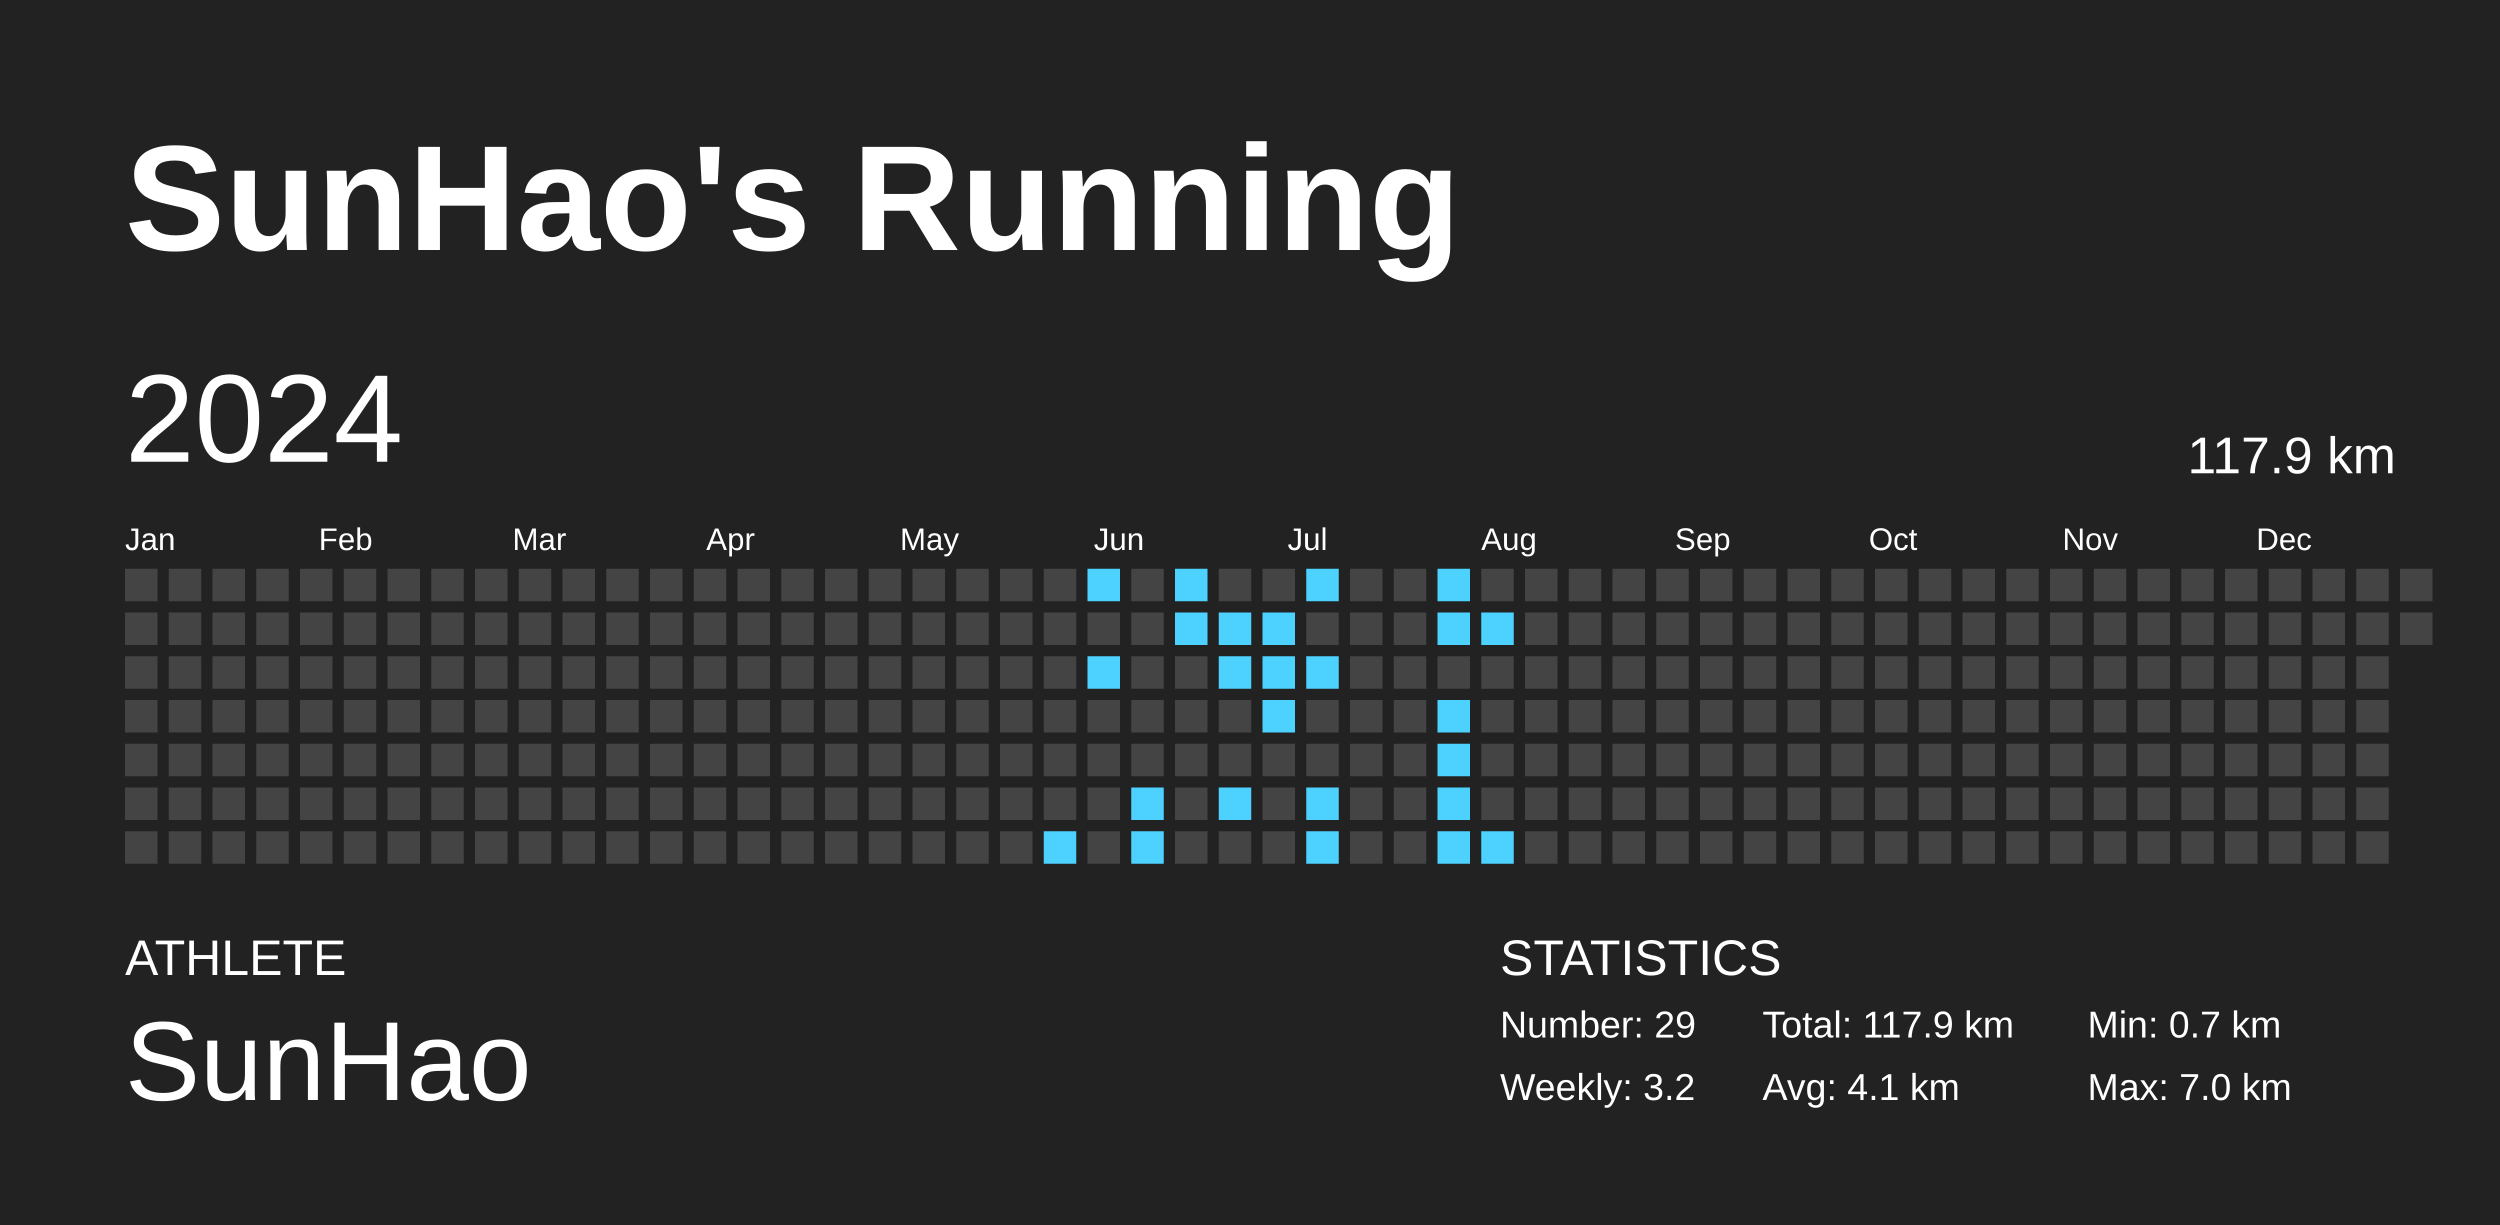
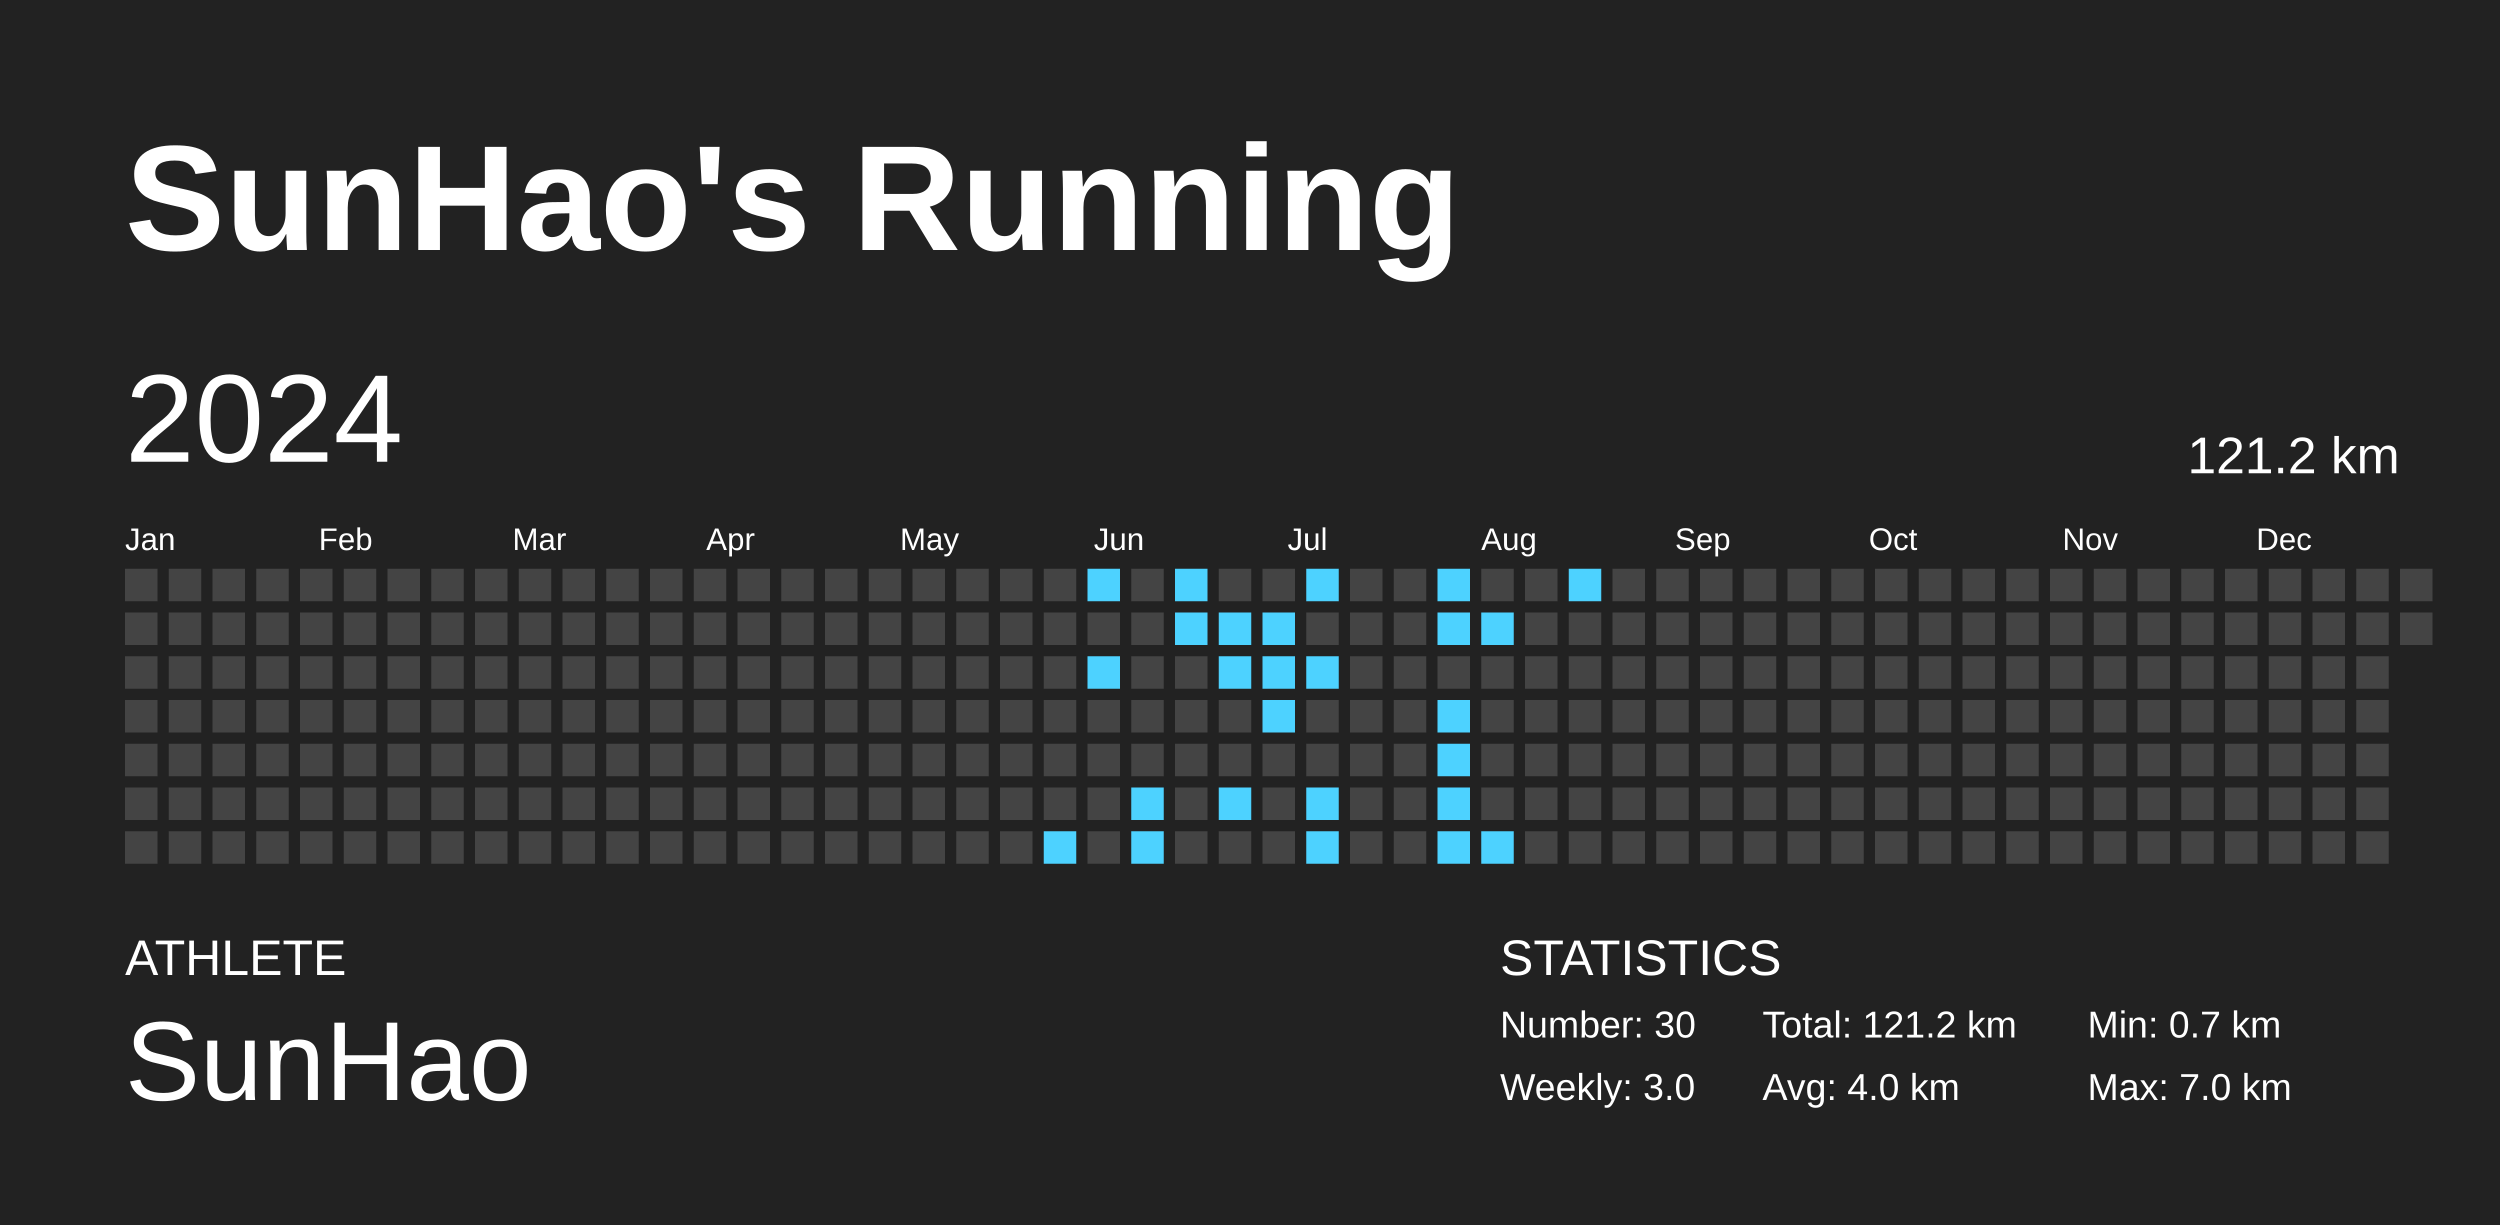
<svg xmlns="http://www.w3.org/2000/svg" baseProfile="full" height="98mm" version="1.1" viewBox="0,0,200,98" width="200mm">
  <defs />
  <rect fill="#222222" height="98" width="200" x="0" y="0" />
  <text fill="#FFFFFF" style="font-size:12px; font-family:Arial; font-weight:bold;" x="10" y="20">SunHao's Running</text>
  <text fill="#FFFFFF" style="font-size:4px; font-family:Arial" x="10" y="78">ATHLETE</text>
  <text fill="#FFFFFF" style="font-size:9px; font-family:Arial" x="10" y="88">SunHao</text>
  <text fill="#FFFFFF" style="font-size:4px; font-family:Arial" x="120" y="78">STATISTICS</text>
-   <text fill="#FFFFFF" style="font-size:3px; font-family:Arial" x="120" y="83">Number: 29</text>
-   <text fill="#FFFFFF" style="font-size:3px; font-family:Arial" x="120" y="88">Weekly: 3.2</text>
-   <text fill="#FFFFFF" style="font-size:3px; font-family:Arial" x="141" y="83">Total: 117.9 km</text>
-   <text fill="#FFFFFF" style="font-size:3px; font-family:Arial" x="141" y="88">Avg: 4.1 km</text>
+   <text fill="#FFFFFF" style="font-size:3px; font-family:Arial" x="120" y="83">Number: 30</text>
+   <text fill="#FFFFFF" style="font-size:3px; font-family:Arial" x="120" y="88">Weekly: 3.0</text>
+   <text fill="#FFFFFF" style="font-size:3px; font-family:Arial" x="141" y="83">Total: 121.2 km</text>
+   <text fill="#FFFFFF" style="font-size:3px; font-family:Arial" x="141" y="88">Avg: 4.0 km</text>
  <text fill="#FFFFFF" style="font-size:3px; font-family:Arial" x="167" y="83">Min: 0.7 km</text>
  <text fill="#FFFFFF" style="font-size:3px; font-family:Arial" x="167" y="88">Max: 7.0 km</text>
  <text dominant-baseline="hanging" fill="#FFFFFF" style="font-size:10.0px; font-family:Arial;" x="10" y="30">2024</text>
-   <text dominant-baseline="hanging" fill="#FFFFFF" style="font-size:4.125px; font-family:Arial;" x="175" y="35">117.9 km</text>
+   <text dominant-baseline="hanging" fill="#FFFFFF" style="font-size:4.125px; font-family:Arial;" x="175" y="35">121.2 km</text>
  <text fill="#FFFFFF" style="font-size:2.5px; font-family:Arial" x="10.0" y="44">Jan</text>
  <text fill="#FFFFFF" style="font-size:2.5px; font-family:Arial" x="25.5" y="44">Feb</text>
  <text fill="#FFFFFF" style="font-size:2.5px; font-family:Arial" x="41.0" y="44">Mar</text>
  <text fill="#FFFFFF" style="font-size:2.5px; font-family:Arial" x="56.5" y="44">Apr</text>
  <text fill="#FFFFFF" style="font-size:2.5px; font-family:Arial" x="72.0" y="44">May</text>
  <text fill="#FFFFFF" style="font-size:2.5px; font-family:Arial" x="87.5" y="44">Jun</text>
  <text fill="#FFFFFF" style="font-size:2.5px; font-family:Arial" x="103.0" y="44">Jul</text>
  <text fill="#FFFFFF" style="font-size:2.5px; font-family:Arial" x="118.5" y="44">Aug</text>
  <text fill="#FFFFFF" style="font-size:2.5px; font-family:Arial" x="134.0" y="44">Sep</text>
  <text fill="#FFFFFF" style="font-size:2.5px; font-family:Arial" x="149.5" y="44">Oct</text>
  <text fill="#FFFFFF" style="font-size:2.5px; font-family:Arial" x="165.0" y="44">Nov</text>
  <text fill="#FFFFFF" style="font-size:2.5px; font-family:Arial" x="180.5" y="44">Dec</text>
  <rect fill="#444444" height="2.6" width="2.6" x="10.0" y="45.5" />
  <rect fill="#444444" height="2.6" width="2.6" x="10.0" y="49.0" />
  <rect fill="#444444" height="2.6" width="2.6" x="10.0" y="52.5" />
  <rect fill="#444444" height="2.6" width="2.6" x="10.0" y="56.0" />
  <rect fill="#444444" height="2.6" width="2.6" x="10.0" y="59.5" />
  <rect fill="#444444" height="2.6" width="2.6" x="10.0" y="63.0" />
  <rect fill="#444444" height="2.6" width="2.6" x="10.0" y="66.5" />
  <rect fill="#444444" height="2.6" width="2.6" x="13.5" y="45.5" />
  <rect fill="#444444" height="2.6" width="2.6" x="13.5" y="49.0" />
  <rect fill="#444444" height="2.6" width="2.6" x="13.5" y="52.5" />
  <rect fill="#444444" height="2.6" width="2.6" x="13.5" y="56.0" />
  <rect fill="#444444" height="2.6" width="2.6" x="13.5" y="59.5" />
  <rect fill="#444444" height="2.6" width="2.6" x="13.5" y="63.0" />
  <rect fill="#444444" height="2.6" width="2.6" x="13.5" y="66.5" />
  <rect fill="#444444" height="2.6" width="2.6" x="17.0" y="45.5" />
  <rect fill="#444444" height="2.6" width="2.6" x="17.0" y="49.0" />
  <rect fill="#444444" height="2.6" width="2.6" x="17.0" y="52.5" />
  <rect fill="#444444" height="2.6" width="2.6" x="17.0" y="56.0" />
  <rect fill="#444444" height="2.6" width="2.6" x="17.0" y="59.5" />
  <rect fill="#444444" height="2.6" width="2.6" x="17.0" y="63.0" />
  <rect fill="#444444" height="2.6" width="2.6" x="17.0" y="66.5" />
  <rect fill="#444444" height="2.6" width="2.6" x="20.5" y="45.5" />
  <rect fill="#444444" height="2.6" width="2.6" x="20.5" y="49.0" />
  <rect fill="#444444" height="2.6" width="2.6" x="20.5" y="52.5" />
  <rect fill="#444444" height="2.6" width="2.6" x="20.5" y="56.0" />
  <rect fill="#444444" height="2.6" width="2.6" x="20.5" y="59.5" />
  <rect fill="#444444" height="2.6" width="2.6" x="20.5" y="63.0" />
  <rect fill="#444444" height="2.6" width="2.6" x="20.5" y="66.5" />
  <rect fill="#444444" height="2.6" width="2.6" x="24.0" y="45.5" />
  <rect fill="#444444" height="2.6" width="2.6" x="24.0" y="49.0" />
  <rect fill="#444444" height="2.6" width="2.6" x="24.0" y="52.5" />
  <rect fill="#444444" height="2.6" width="2.6" x="24.0" y="56.0" />
  <rect fill="#444444" height="2.6" width="2.6" x="24.0" y="59.5" />
  <rect fill="#444444" height="2.6" width="2.6" x="24.0" y="63.0" />
  <rect fill="#444444" height="2.6" width="2.6" x="24.0" y="66.5" />
  <rect fill="#444444" height="2.6" width="2.6" x="27.5" y="45.5" />
  <rect fill="#444444" height="2.6" width="2.6" x="27.5" y="49.0" />
  <rect fill="#444444" height="2.6" width="2.6" x="27.5" y="52.5" />
  <rect fill="#444444" height="2.6" width="2.6" x="27.5" y="56.0" />
  <rect fill="#444444" height="2.6" width="2.6" x="27.5" y="59.5" />
  <rect fill="#444444" height="2.6" width="2.6" x="27.5" y="63.0" />
  <rect fill="#444444" height="2.6" width="2.6" x="27.5" y="66.5" />
  <rect fill="#444444" height="2.6" width="2.6" x="31.0" y="45.5" />
  <rect fill="#444444" height="2.6" width="2.6" x="31.0" y="49.0" />
  <rect fill="#444444" height="2.6" width="2.6" x="31.0" y="52.5" />
  <rect fill="#444444" height="2.6" width="2.6" x="31.0" y="56.0" />
  <rect fill="#444444" height="2.6" width="2.6" x="31.0" y="59.5" />
  <rect fill="#444444" height="2.6" width="2.6" x="31.0" y="63.0" />
  <rect fill="#444444" height="2.6" width="2.6" x="31.0" y="66.5" />
  <rect fill="#444444" height="2.6" width="2.6" x="34.5" y="45.5" />
  <rect fill="#444444" height="2.6" width="2.6" x="34.5" y="49.0" />
  <rect fill="#444444" height="2.6" width="2.6" x="34.5" y="52.5" />
  <rect fill="#444444" height="2.6" width="2.6" x="34.5" y="56.0" />
  <rect fill="#444444" height="2.6" width="2.6" x="34.5" y="59.5" />
  <rect fill="#444444" height="2.6" width="2.6" x="34.5" y="63.0" />
  <rect fill="#444444" height="2.6" width="2.6" x="34.5" y="66.5" />
  <rect fill="#444444" height="2.6" width="2.6" x="38.0" y="45.5" />
  <rect fill="#444444" height="2.6" width="2.6" x="38.0" y="49.0" />
  <rect fill="#444444" height="2.6" width="2.6" x="38.0" y="52.5" />
  <rect fill="#444444" height="2.6" width="2.6" x="38.0" y="56.0" />
  <rect fill="#444444" height="2.6" width="2.6" x="38.0" y="59.5" />
  <rect fill="#444444" height="2.6" width="2.6" x="38.0" y="63.0" />
  <rect fill="#444444" height="2.6" width="2.6" x="38.0" y="66.5" />
  <rect fill="#444444" height="2.6" width="2.6" x="41.5" y="45.5" />
  <rect fill="#444444" height="2.6" width="2.6" x="41.5" y="49.0" />
  <rect fill="#444444" height="2.6" width="2.6" x="41.5" y="52.5" />
  <rect fill="#444444" height="2.6" width="2.6" x="41.5" y="56.0" />
  <rect fill="#444444" height="2.6" width="2.6" x="41.5" y="59.5" />
  <rect fill="#444444" height="2.6" width="2.6" x="41.5" y="63.0" />
  <rect fill="#444444" height="2.6" width="2.6" x="41.5" y="66.5" />
  <rect fill="#444444" height="2.6" width="2.6" x="45.0" y="45.5" />
  <rect fill="#444444" height="2.6" width="2.6" x="45.0" y="49.0" />
  <rect fill="#444444" height="2.6" width="2.6" x="45.0" y="52.5" />
  <rect fill="#444444" height="2.6" width="2.6" x="45.0" y="56.0" />
  <rect fill="#444444" height="2.6" width="2.6" x="45.0" y="59.5" />
  <rect fill="#444444" height="2.6" width="2.6" x="45.0" y="63.0" />
  <rect fill="#444444" height="2.6" width="2.6" x="45.0" y="66.5" />
  <rect fill="#444444" height="2.6" width="2.6" x="48.5" y="45.5" />
  <rect fill="#444444" height="2.6" width="2.6" x="48.5" y="49.0" />
  <rect fill="#444444" height="2.6" width="2.6" x="48.5" y="52.5" />
  <rect fill="#444444" height="2.6" width="2.6" x="48.5" y="56.0" />
  <rect fill="#444444" height="2.6" width="2.6" x="48.5" y="59.5" />
  <rect fill="#444444" height="2.6" width="2.6" x="48.5" y="63.0" />
  <rect fill="#444444" height="2.6" width="2.6" x="48.5" y="66.5" />
  <rect fill="#444444" height="2.6" width="2.6" x="52.0" y="45.5" />
  <rect fill="#444444" height="2.6" width="2.6" x="52.0" y="49.0" />
  <rect fill="#444444" height="2.6" width="2.6" x="52.0" y="52.5" />
  <rect fill="#444444" height="2.6" width="2.6" x="52.0" y="56.0" />
  <rect fill="#444444" height="2.6" width="2.6" x="52.0" y="59.5" />
  <rect fill="#444444" height="2.6" width="2.6" x="52.0" y="63.0" />
  <rect fill="#444444" height="2.6" width="2.6" x="52.0" y="66.5" />
  <rect fill="#444444" height="2.6" width="2.6" x="55.5" y="45.5" />
  <rect fill="#444444" height="2.6" width="2.6" x="55.5" y="49.0" />
  <rect fill="#444444" height="2.6" width="2.6" x="55.5" y="52.5" />
  <rect fill="#444444" height="2.6" width="2.6" x="55.5" y="56.0" />
  <rect fill="#444444" height="2.6" width="2.6" x="55.5" y="59.5" />
  <rect fill="#444444" height="2.6" width="2.6" x="55.5" y="63.0" />
  <rect fill="#444444" height="2.6" width="2.6" x="55.5" y="66.5" />
  <rect fill="#444444" height="2.6" width="2.6" x="59.0" y="45.5" />
  <rect fill="#444444" height="2.6" width="2.6" x="59.0" y="49.0" />
  <rect fill="#444444" height="2.6" width="2.6" x="59.0" y="52.5" />
  <rect fill="#444444" height="2.6" width="2.6" x="59.0" y="56.0" />
  <rect fill="#444444" height="2.6" width="2.6" x="59.0" y="59.5" />
  <rect fill="#444444" height="2.6" width="2.6" x="59.0" y="63.0" />
  <rect fill="#444444" height="2.6" width="2.6" x="59.0" y="66.5" />
  <rect fill="#444444" height="2.6" width="2.6" x="62.5" y="45.5" />
  <rect fill="#444444" height="2.6" width="2.6" x="62.5" y="49.0" />
  <rect fill="#444444" height="2.6" width="2.6" x="62.5" y="52.5" />
  <rect fill="#444444" height="2.6" width="2.6" x="62.5" y="56.0" />
  <rect fill="#444444" height="2.6" width="2.6" x="62.5" y="59.5" />
  <rect fill="#444444" height="2.6" width="2.6" x="62.5" y="63.0" />
  <rect fill="#444444" height="2.6" width="2.6" x="62.5" y="66.5" />
  <rect fill="#444444" height="2.6" width="2.6" x="66.0" y="45.5" />
  <rect fill="#444444" height="2.6" width="2.6" x="66.0" y="49.0" />
  <rect fill="#444444" height="2.6" width="2.6" x="66.0" y="52.5" />
  <rect fill="#444444" height="2.6" width="2.6" x="66.0" y="56.0" />
  <rect fill="#444444" height="2.6" width="2.6" x="66.0" y="59.5" />
  <rect fill="#444444" height="2.6" width="2.6" x="66.0" y="63.0" />
  <rect fill="#444444" height="2.6" width="2.6" x="66.0" y="66.5" />
  <rect fill="#444444" height="2.6" width="2.6" x="69.5" y="45.5" />
  <rect fill="#444444" height="2.6" width="2.6" x="69.5" y="49.0" />
  <rect fill="#444444" height="2.6" width="2.6" x="69.5" y="52.5" />
  <rect fill="#444444" height="2.6" width="2.6" x="69.5" y="56.0" />
  <rect fill="#444444" height="2.6" width="2.6" x="69.5" y="59.5" />
  <rect fill="#444444" height="2.6" width="2.6" x="69.5" y="63.0" />
  <rect fill="#444444" height="2.6" width="2.6" x="69.5" y="66.5" />
  <rect fill="#444444" height="2.6" width="2.6" x="73.0" y="45.5" />
  <rect fill="#444444" height="2.6" width="2.6" x="73.0" y="49.0" />
  <rect fill="#444444" height="2.6" width="2.6" x="73.0" y="52.5" />
  <rect fill="#444444" height="2.6" width="2.6" x="73.0" y="56.0" />
  <rect fill="#444444" height="2.6" width="2.6" x="73.0" y="59.5" />
  <rect fill="#444444" height="2.6" width="2.6" x="73.0" y="63.0" />
  <rect fill="#444444" height="2.6" width="2.6" x="73.0" y="66.5" />
  <rect fill="#444444" height="2.6" width="2.6" x="76.5" y="45.5" />
  <rect fill="#444444" height="2.6" width="2.6" x="76.5" y="49.0" />
  <rect fill="#444444" height="2.6" width="2.6" x="76.5" y="52.5" />
  <rect fill="#444444" height="2.6" width="2.6" x="76.5" y="56.0" />
  <rect fill="#444444" height="2.6" width="2.6" x="76.5" y="59.5" />
  <rect fill="#444444" height="2.6" width="2.6" x="76.5" y="63.0" />
  <rect fill="#444444" height="2.6" width="2.6" x="76.5" y="66.5" />
  <rect fill="#444444" height="2.6" width="2.6" x="80.0" y="45.5" />
  <rect fill="#444444" height="2.6" width="2.6" x="80.0" y="49.0" />
  <rect fill="#444444" height="2.6" width="2.6" x="80.0" y="52.5" />
  <rect fill="#444444" height="2.6" width="2.6" x="80.0" y="56.0" />
  <rect fill="#444444" height="2.6" width="2.6" x="80.0" y="59.5" />
  <rect fill="#444444" height="2.6" width="2.6" x="80.0" y="63.0" />
  <rect fill="#444444" height="2.6" width="2.6" x="80.0" y="66.5" />
  <rect fill="#444444" height="2.6" width="2.6" x="83.5" y="45.5" />
  <rect fill="#444444" height="2.6" width="2.6" x="83.5" y="49.0" />
  <rect fill="#444444" height="2.6" width="2.6" x="83.5" y="52.5" />
  <rect fill="#444444" height="2.6" width="2.6" x="83.5" y="56.0" />
  <rect fill="#444444" height="2.6" width="2.6" x="83.5" y="59.5" />
  <rect fill="#444444" height="2.6" width="2.6" x="83.5" y="63.0" />
  <rect fill="#4dd2ff" height="2.6" width="2.6" x="83.5" y="66.5" />
  <rect fill="#4dd2ff" height="2.6" width="2.6" x="87.0" y="45.5" />
  <rect fill="#444444" height="2.6" width="2.6" x="87.0" y="49.0" />
  <rect fill="#4dd2ff" height="2.6" width="2.6" x="87.0" y="52.5" />
  <rect fill="#444444" height="2.6" width="2.6" x="87.0" y="56.0" />
  <rect fill="#444444" height="2.6" width="2.6" x="87.0" y="59.5" />
  <rect fill="#444444" height="2.6" width="2.6" x="87.0" y="63.0" />
  <rect fill="#444444" height="2.6" width="2.6" x="87.0" y="66.5" />
  <rect fill="#444444" height="2.6" width="2.6" x="90.5" y="45.5" />
  <rect fill="#444444" height="2.6" width="2.6" x="90.5" y="49.0" />
  <rect fill="#444444" height="2.6" width="2.6" x="90.5" y="52.5" />
  <rect fill="#444444" height="2.6" width="2.6" x="90.5" y="56.0" />
  <rect fill="#444444" height="2.6" width="2.6" x="90.5" y="59.5" />
  <rect fill="#4dd2ff" height="2.6" width="2.6" x="90.5" y="63.0" />
  <rect fill="#4dd2ff" height="2.6" width="2.6" x="90.5" y="66.5" />
  <rect fill="#4dd2ff" height="2.6" width="2.6" x="94.0" y="45.5" />
  <rect fill="#4dd2ff" height="2.6" width="2.6" x="94.0" y="49.0" />
  <rect fill="#444444" height="2.6" width="2.6" x="94.0" y="52.5" />
  <rect fill="#444444" height="2.6" width="2.6" x="94.0" y="56.0" />
  <rect fill="#444444" height="2.6" width="2.6" x="94.0" y="59.5" />
  <rect fill="#444444" height="2.6" width="2.6" x="94.0" y="63.0" />
  <rect fill="#444444" height="2.6" width="2.6" x="94.0" y="66.5" />
  <rect fill="#444444" height="2.6" width="2.6" x="97.5" y="45.5" />
  <rect fill="#4dd2ff" height="2.6" width="2.6" x="97.5" y="49.0" />
  <rect fill="#4dd2ff" height="2.6" width="2.6" x="97.5" y="52.5" />
  <rect fill="#444444" height="2.6" width="2.6" x="97.5" y="56.0" />
  <rect fill="#444444" height="2.6" width="2.6" x="97.5" y="59.5" />
  <rect fill="#4dd2ff" height="2.6" width="2.6" x="97.5" y="63.0" />
  <rect fill="#444444" height="2.6" width="2.6" x="97.5" y="66.5" />
  <rect fill="#444444" height="2.6" width="2.6" x="101.0" y="45.5" />
  <rect fill="#4dd2ff" height="2.6" width="2.6" x="101.0" y="49.0" />
  <rect fill="#4dd2ff" height="2.6" width="2.6" x="101.0" y="52.5" />
  <rect fill="#4dd2ff" height="2.6" width="2.6" x="101.0" y="56.0" />
  <rect fill="#444444" height="2.6" width="2.6" x="101.0" y="59.5" />
  <rect fill="#444444" height="2.6" width="2.6" x="101.0" y="63.0" />
  <rect fill="#444444" height="2.6" width="2.6" x="101.0" y="66.5" />
  <rect fill="#4dd2ff" height="2.6" width="2.6" x="104.5" y="45.5" />
  <rect fill="#444444" height="2.6" width="2.6" x="104.5" y="49.0" />
  <rect fill="#4dd2ff" height="2.6" width="2.6" x="104.5" y="52.5" />
  <rect fill="#444444" height="2.6" width="2.6" x="104.5" y="56.0" />
  <rect fill="#444444" height="2.6" width="2.6" x="104.5" y="59.5" />
  <rect fill="#4dd2ff" height="2.6" width="2.6" x="104.5" y="63.0" />
  <rect fill="#4dd2ff" height="2.6" width="2.6" x="104.5" y="66.5" />
  <rect fill="#444444" height="2.6" width="2.6" x="108.0" y="45.5" />
  <rect fill="#444444" height="2.6" width="2.6" x="108.0" y="49.0" />
  <rect fill="#444444" height="2.6" width="2.6" x="108.0" y="52.5" />
  <rect fill="#444444" height="2.6" width="2.6" x="108.0" y="56.0" />
  <rect fill="#444444" height="2.6" width="2.6" x="108.0" y="59.5" />
  <rect fill="#444444" height="2.6" width="2.6" x="108.0" y="63.0" />
  <rect fill="#444444" height="2.6" width="2.6" x="108.0" y="66.5" />
  <rect fill="#444444" height="2.6" width="2.6" x="111.5" y="45.5" />
  <rect fill="#444444" height="2.6" width="2.6" x="111.5" y="49.0" />
  <rect fill="#444444" height="2.6" width="2.6" x="111.5" y="52.5" />
  <rect fill="#444444" height="2.6" width="2.6" x="111.5" y="56.0" />
  <rect fill="#444444" height="2.6" width="2.6" x="111.5" y="59.5" />
  <rect fill="#444444" height="2.6" width="2.6" x="111.5" y="63.0" />
  <rect fill="#444444" height="2.6" width="2.6" x="111.5" y="66.5" />
  <rect fill="#4dd2ff" height="2.6" width="2.6" x="115.0" y="45.5" />
  <rect fill="#4dd2ff" height="2.6" width="2.6" x="115.0" y="49.0" />
  <rect fill="#444444" height="2.6" width="2.6" x="115.0" y="52.5" />
  <rect fill="#4dd2ff" height="2.6" width="2.6" x="115.0" y="56.0" />
  <rect fill="#4dd2ff" height="2.6" width="2.6" x="115.0" y="59.5" />
  <rect fill="#4dd2ff" height="2.6" width="2.6" x="115.0" y="63.0" />
  <rect fill="#4dd2ff" height="2.6" width="2.6" x="115.0" y="66.5" />
  <rect fill="#444444" height="2.6" width="2.6" x="118.5" y="45.5" />
  <rect fill="#4dd2ff" height="2.6" width="2.6" x="118.5" y="49.0" />
  <rect fill="#444444" height="2.6" width="2.6" x="118.5" y="52.5" />
  <rect fill="#444444" height="2.6" width="2.6" x="118.5" y="56.0" />
  <rect fill="#444444" height="2.6" width="2.6" x="118.5" y="59.5" />
  <rect fill="#444444" height="2.6" width="2.6" x="118.5" y="63.0" />
  <rect fill="#4dd2ff" height="2.6" width="2.6" x="118.5" y="66.5" />
  <rect fill="#444444" height="2.6" width="2.6" x="122.0" y="45.5" />
  <rect fill="#444444" height="2.6" width="2.6" x="122.0" y="49.0" />
  <rect fill="#444444" height="2.6" width="2.6" x="122.0" y="52.5" />
  <rect fill="#444444" height="2.6" width="2.6" x="122.0" y="56.0" />
  <rect fill="#444444" height="2.6" width="2.6" x="122.0" y="59.5" />
  <rect fill="#444444" height="2.6" width="2.6" x="122.0" y="63.0" />
  <rect fill="#444444" height="2.6" width="2.6" x="122.0" y="66.5" />
-   <rect fill="#444444" height="2.6" width="2.6" x="125.5" y="45.5" />
+   <rect fill="#4dd2ff" height="2.6" width="2.6" x="125.5" y="45.5" />
  <rect fill="#444444" height="2.6" width="2.6" x="125.5" y="49.0" />
  <rect fill="#444444" height="2.6" width="2.6" x="125.5" y="52.5" />
  <rect fill="#444444" height="2.6" width="2.6" x="125.5" y="56.0" />
  <rect fill="#444444" height="2.6" width="2.6" x="125.5" y="59.5" />
  <rect fill="#444444" height="2.6" width="2.6" x="125.5" y="63.0" />
  <rect fill="#444444" height="2.6" width="2.6" x="125.5" y="66.5" />
  <rect fill="#444444" height="2.6" width="2.6" x="129.0" y="45.5" />
  <rect fill="#444444" height="2.6" width="2.6" x="129.0" y="49.0" />
  <rect fill="#444444" height="2.6" width="2.6" x="129.0" y="52.5" />
  <rect fill="#444444" height="2.6" width="2.6" x="129.0" y="56.0" />
  <rect fill="#444444" height="2.6" width="2.6" x="129.0" y="59.5" />
  <rect fill="#444444" height="2.6" width="2.6" x="129.0" y="63.0" />
  <rect fill="#444444" height="2.6" width="2.6" x="129.0" y="66.5" />
  <rect fill="#444444" height="2.6" width="2.6" x="132.5" y="45.5" />
  <rect fill="#444444" height="2.6" width="2.6" x="132.5" y="49.0" />
  <rect fill="#444444" height="2.6" width="2.6" x="132.5" y="52.5" />
  <rect fill="#444444" height="2.6" width="2.6" x="132.5" y="56.0" />
  <rect fill="#444444" height="2.6" width="2.6" x="132.5" y="59.5" />
  <rect fill="#444444" height="2.6" width="2.6" x="132.5" y="63.0" />
  <rect fill="#444444" height="2.6" width="2.6" x="132.5" y="66.5" />
  <rect fill="#444444" height="2.6" width="2.6" x="136.0" y="45.5" />
  <rect fill="#444444" height="2.6" width="2.6" x="136.0" y="49.0" />
  <rect fill="#444444" height="2.6" width="2.6" x="136.0" y="52.5" />
  <rect fill="#444444" height="2.6" width="2.6" x="136.0" y="56.0" />
  <rect fill="#444444" height="2.6" width="2.6" x="136.0" y="59.5" />
  <rect fill="#444444" height="2.6" width="2.6" x="136.0" y="63.0" />
  <rect fill="#444444" height="2.6" width="2.6" x="136.0" y="66.5" />
  <rect fill="#444444" height="2.6" width="2.6" x="139.5" y="45.5" />
  <rect fill="#444444" height="2.6" width="2.6" x="139.5" y="49.0" />
  <rect fill="#444444" height="2.6" width="2.6" x="139.5" y="52.5" />
  <rect fill="#444444" height="2.6" width="2.6" x="139.5" y="56.0" />
  <rect fill="#444444" height="2.6" width="2.6" x="139.5" y="59.5" />
  <rect fill="#444444" height="2.6" width="2.6" x="139.5" y="63.0" />
  <rect fill="#444444" height="2.6" width="2.6" x="139.5" y="66.5" />
  <rect fill="#444444" height="2.6" width="2.6" x="143.0" y="45.5" />
  <rect fill="#444444" height="2.6" width="2.6" x="143.0" y="49.0" />
  <rect fill="#444444" height="2.6" width="2.6" x="143.0" y="52.5" />
  <rect fill="#444444" height="2.6" width="2.6" x="143.0" y="56.0" />
  <rect fill="#444444" height="2.6" width="2.6" x="143.0" y="59.5" />
  <rect fill="#444444" height="2.6" width="2.6" x="143.0" y="63.0" />
  <rect fill="#444444" height="2.6" width="2.6" x="143.0" y="66.5" />
  <rect fill="#444444" height="2.6" width="2.6" x="146.5" y="45.5" />
  <rect fill="#444444" height="2.6" width="2.6" x="146.5" y="49.0" />
  <rect fill="#444444" height="2.6" width="2.6" x="146.5" y="52.5" />
  <rect fill="#444444" height="2.6" width="2.6" x="146.5" y="56.0" />
  <rect fill="#444444" height="2.6" width="2.6" x="146.5" y="59.5" />
  <rect fill="#444444" height="2.6" width="2.6" x="146.5" y="63.0" />
  <rect fill="#444444" height="2.6" width="2.6" x="146.5" y="66.5" />
  <rect fill="#444444" height="2.6" width="2.6" x="150.0" y="45.5" />
  <rect fill="#444444" height="2.6" width="2.6" x="150.0" y="49.0" />
  <rect fill="#444444" height="2.6" width="2.6" x="150.0" y="52.5" />
  <rect fill="#444444" height="2.6" width="2.6" x="150.0" y="56.0" />
  <rect fill="#444444" height="2.6" width="2.6" x="150.0" y="59.5" />
  <rect fill="#444444" height="2.6" width="2.6" x="150.0" y="63.0" />
  <rect fill="#444444" height="2.6" width="2.6" x="150.0" y="66.5" />
  <rect fill="#444444" height="2.6" width="2.6" x="153.5" y="45.5" />
  <rect fill="#444444" height="2.6" width="2.6" x="153.5" y="49.0" />
  <rect fill="#444444" height="2.6" width="2.6" x="153.5" y="52.5" />
  <rect fill="#444444" height="2.6" width="2.6" x="153.5" y="56.0" />
  <rect fill="#444444" height="2.6" width="2.6" x="153.5" y="59.5" />
  <rect fill="#444444" height="2.6" width="2.6" x="153.5" y="63.0" />
  <rect fill="#444444" height="2.6" width="2.6" x="153.5" y="66.5" />
  <rect fill="#444444" height="2.6" width="2.6" x="157.0" y="45.5" />
  <rect fill="#444444" height="2.6" width="2.6" x="157.0" y="49.0" />
  <rect fill="#444444" height="2.6" width="2.6" x="157.0" y="52.5" />
  <rect fill="#444444" height="2.6" width="2.6" x="157.0" y="56.0" />
  <rect fill="#444444" height="2.6" width="2.6" x="157.0" y="59.5" />
  <rect fill="#444444" height="2.6" width="2.6" x="157.0" y="63.0" />
  <rect fill="#444444" height="2.6" width="2.6" x="157.0" y="66.5" />
  <rect fill="#444444" height="2.6" width="2.6" x="160.5" y="45.5" />
  <rect fill="#444444" height="2.6" width="2.6" x="160.5" y="49.0" />
  <rect fill="#444444" height="2.6" width="2.6" x="160.5" y="52.5" />
  <rect fill="#444444" height="2.6" width="2.6" x="160.5" y="56.0" />
  <rect fill="#444444" height="2.6" width="2.6" x="160.5" y="59.5" />
  <rect fill="#444444" height="2.6" width="2.6" x="160.5" y="63.0" />
  <rect fill="#444444" height="2.6" width="2.6" x="160.5" y="66.5" />
  <rect fill="#444444" height="2.6" width="2.6" x="164.0" y="45.5" />
  <rect fill="#444444" height="2.6" width="2.6" x="164.0" y="49.0" />
  <rect fill="#444444" height="2.6" width="2.6" x="164.0" y="52.5" />
  <rect fill="#444444" height="2.6" width="2.6" x="164.0" y="56.0" />
  <rect fill="#444444" height="2.6" width="2.6" x="164.0" y="59.5" />
  <rect fill="#444444" height="2.6" width="2.6" x="164.0" y="63.0" />
  <rect fill="#444444" height="2.6" width="2.6" x="164.0" y="66.5" />
  <rect fill="#444444" height="2.6" width="2.6" x="167.5" y="45.5" />
  <rect fill="#444444" height="2.6" width="2.6" x="167.5" y="49.0" />
  <rect fill="#444444" height="2.6" width="2.6" x="167.5" y="52.5" />
  <rect fill="#444444" height="2.6" width="2.6" x="167.5" y="56.0" />
  <rect fill="#444444" height="2.6" width="2.6" x="167.5" y="59.5" />
  <rect fill="#444444" height="2.6" width="2.6" x="167.5" y="63.0" />
  <rect fill="#444444" height="2.6" width="2.6" x="167.5" y="66.5" />
  <rect fill="#444444" height="2.6" width="2.6" x="171.0" y="45.5" />
  <rect fill="#444444" height="2.6" width="2.6" x="171.0" y="49.0" />
  <rect fill="#444444" height="2.6" width="2.6" x="171.0" y="52.5" />
  <rect fill="#444444" height="2.6" width="2.6" x="171.0" y="56.0" />
  <rect fill="#444444" height="2.6" width="2.6" x="171.0" y="59.5" />
  <rect fill="#444444" height="2.6" width="2.6" x="171.0" y="63.0" />
  <rect fill="#444444" height="2.6" width="2.6" x="171.0" y="66.5" />
  <rect fill="#444444" height="2.6" width="2.6" x="174.5" y="45.5" />
  <rect fill="#444444" height="2.6" width="2.6" x="174.5" y="49.0" />
  <rect fill="#444444" height="2.6" width="2.6" x="174.5" y="52.5" />
  <rect fill="#444444" height="2.6" width="2.6" x="174.5" y="56.0" />
  <rect fill="#444444" height="2.6" width="2.6" x="174.5" y="59.5" />
  <rect fill="#444444" height="2.6" width="2.6" x="174.5" y="63.0" />
  <rect fill="#444444" height="2.6" width="2.6" x="174.5" y="66.5" />
  <rect fill="#444444" height="2.6" width="2.6" x="178.0" y="45.5" />
  <rect fill="#444444" height="2.6" width="2.6" x="178.0" y="49.0" />
  <rect fill="#444444" height="2.6" width="2.6" x="178.0" y="52.5" />
  <rect fill="#444444" height="2.6" width="2.6" x="178.0" y="56.0" />
  <rect fill="#444444" height="2.6" width="2.6" x="178.0" y="59.5" />
  <rect fill="#444444" height="2.6" width="2.6" x="178.0" y="63.0" />
  <rect fill="#444444" height="2.6" width="2.6" x="178.0" y="66.5" />
  <rect fill="#444444" height="2.6" width="2.6" x="181.5" y="45.5" />
  <rect fill="#444444" height="2.6" width="2.6" x="181.5" y="49.0" />
  <rect fill="#444444" height="2.6" width="2.6" x="181.5" y="52.5" />
  <rect fill="#444444" height="2.6" width="2.6" x="181.5" y="56.0" />
  <rect fill="#444444" height="2.6" width="2.6" x="181.5" y="59.5" />
  <rect fill="#444444" height="2.6" width="2.6" x="181.5" y="63.0" />
  <rect fill="#444444" height="2.6" width="2.6" x="181.5" y="66.5" />
  <rect fill="#444444" height="2.6" width="2.6" x="185.0" y="45.5" />
  <rect fill="#444444" height="2.6" width="2.6" x="185.0" y="49.0" />
  <rect fill="#444444" height="2.6" width="2.6" x="185.0" y="52.5" />
  <rect fill="#444444" height="2.6" width="2.6" x="185.0" y="56.0" />
  <rect fill="#444444" height="2.6" width="2.6" x="185.0" y="59.5" />
  <rect fill="#444444" height="2.6" width="2.6" x="185.0" y="63.0" />
  <rect fill="#444444" height="2.6" width="2.6" x="185.0" y="66.5" />
  <rect fill="#444444" height="2.6" width="2.6" x="188.5" y="45.5" />
  <rect fill="#444444" height="2.6" width="2.6" x="188.5" y="49.0" />
  <rect fill="#444444" height="2.6" width="2.6" x="188.5" y="52.5" />
  <rect fill="#444444" height="2.6" width="2.6" x="188.5" y="56.0" />
  <rect fill="#444444" height="2.6" width="2.6" x="188.5" y="59.5" />
  <rect fill="#444444" height="2.6" width="2.6" x="188.5" y="63.0" />
  <rect fill="#444444" height="2.6" width="2.6" x="188.5" y="66.5" />
  <rect fill="#444444" height="2.6" width="2.6" x="192.0" y="45.5" />
  <rect fill="#444444" height="2.6" width="2.6" x="192.0" y="49.0" />
</svg>
